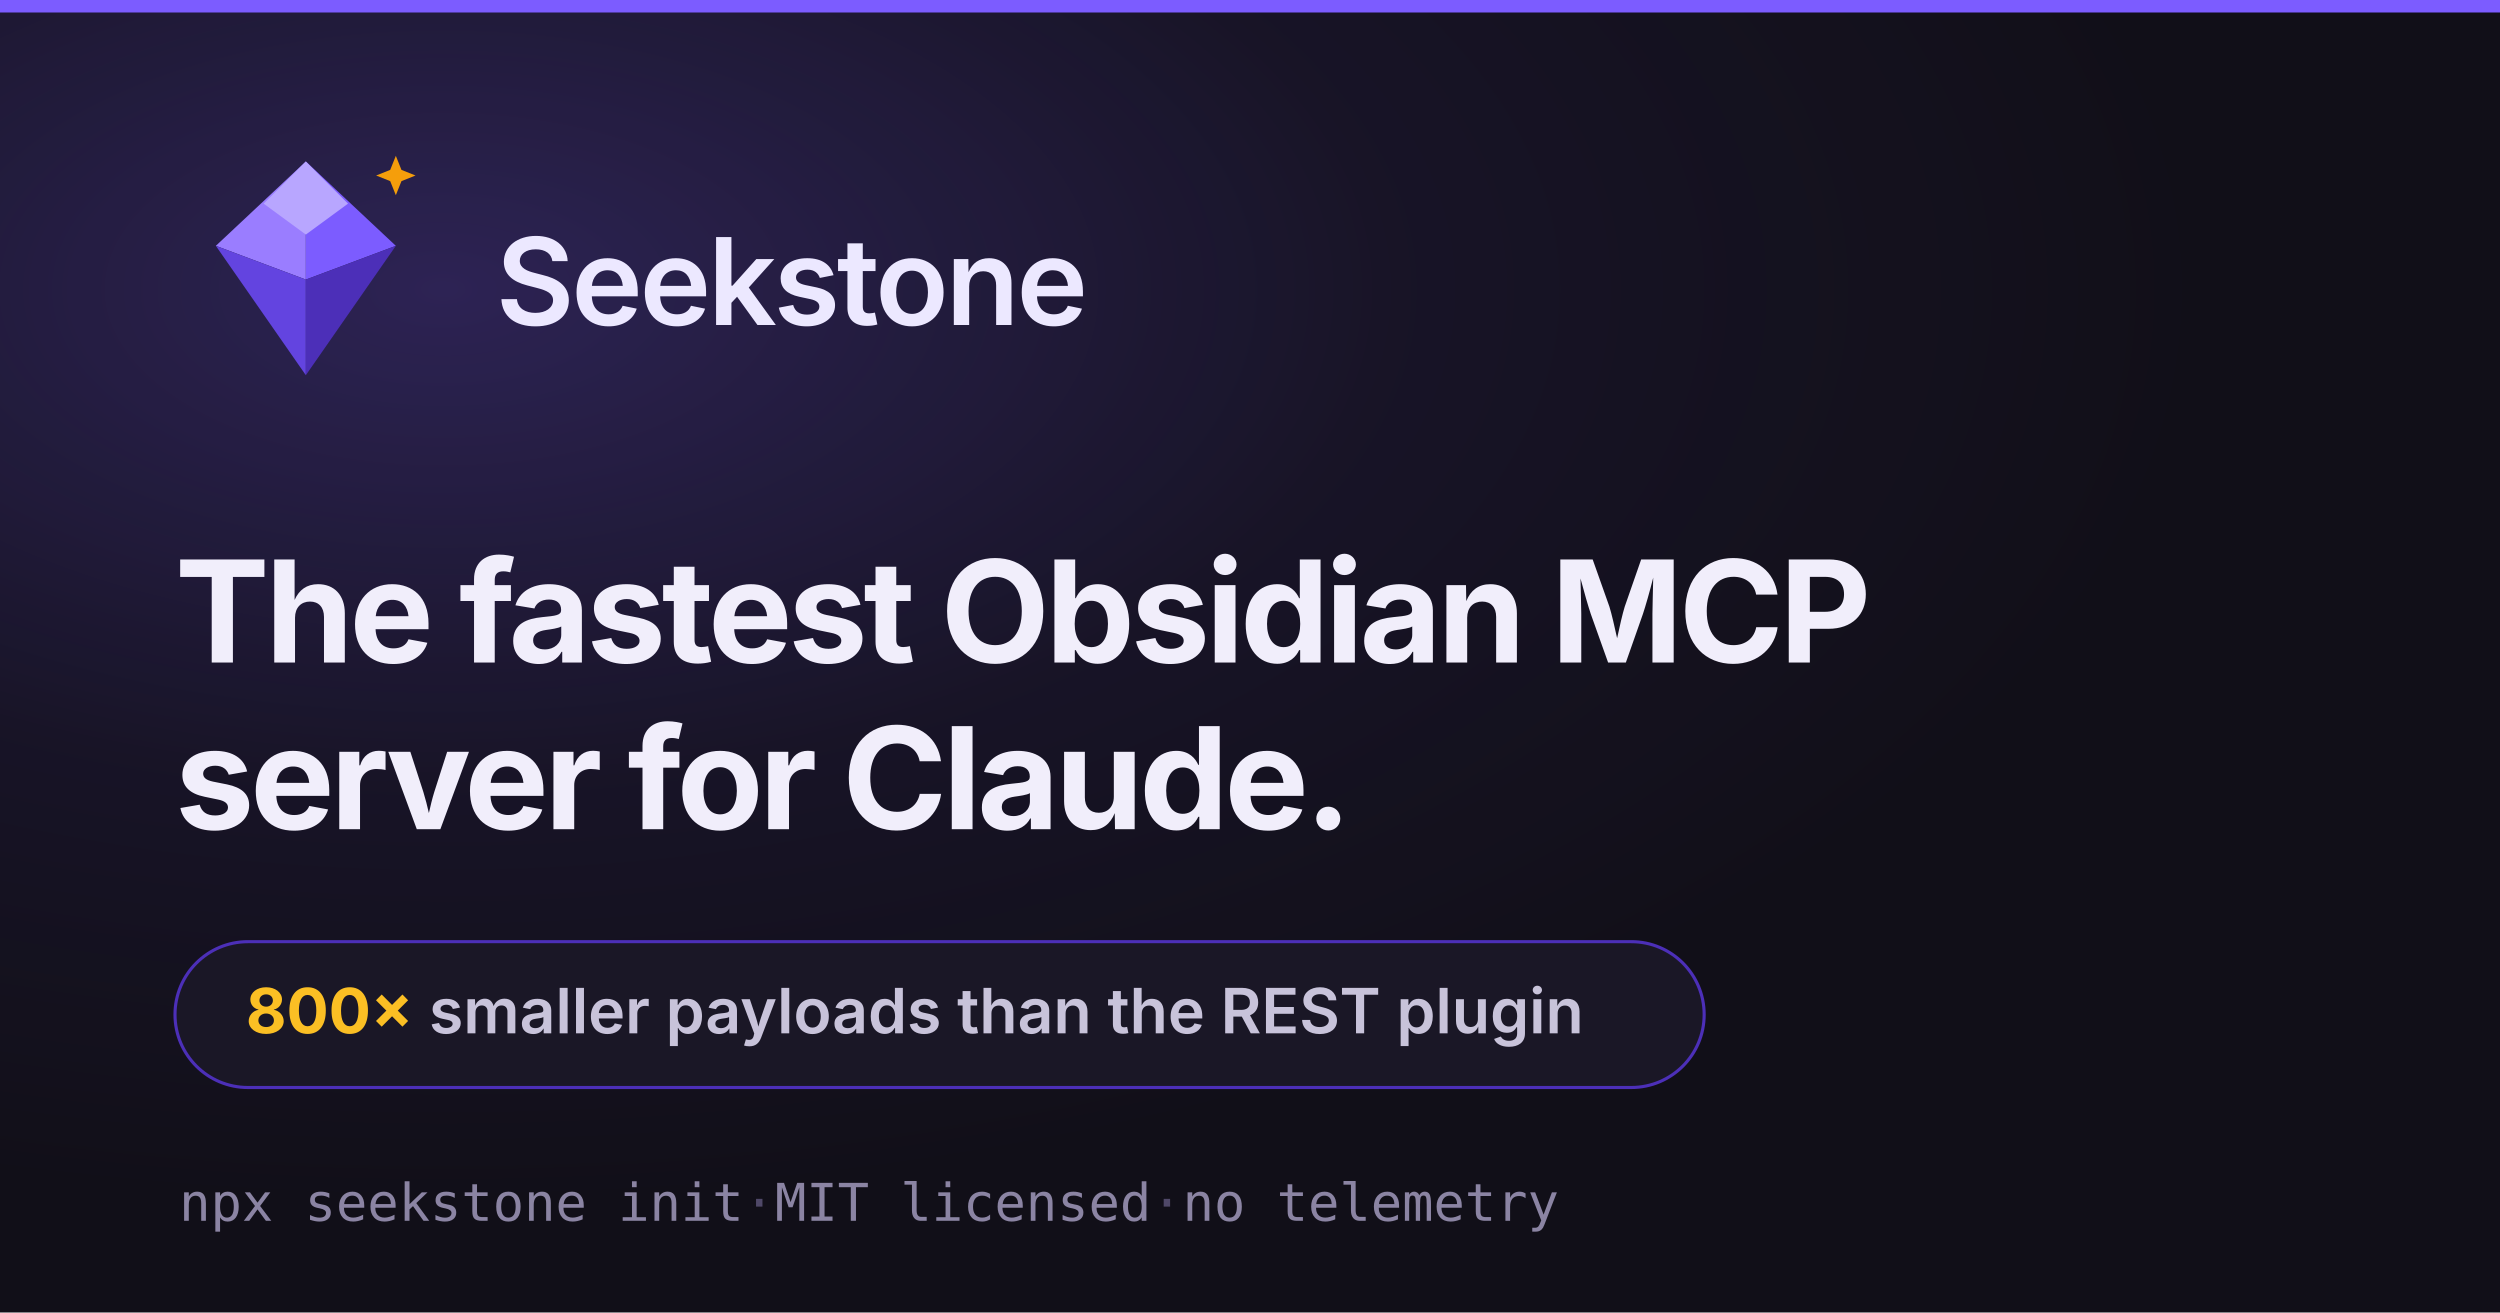
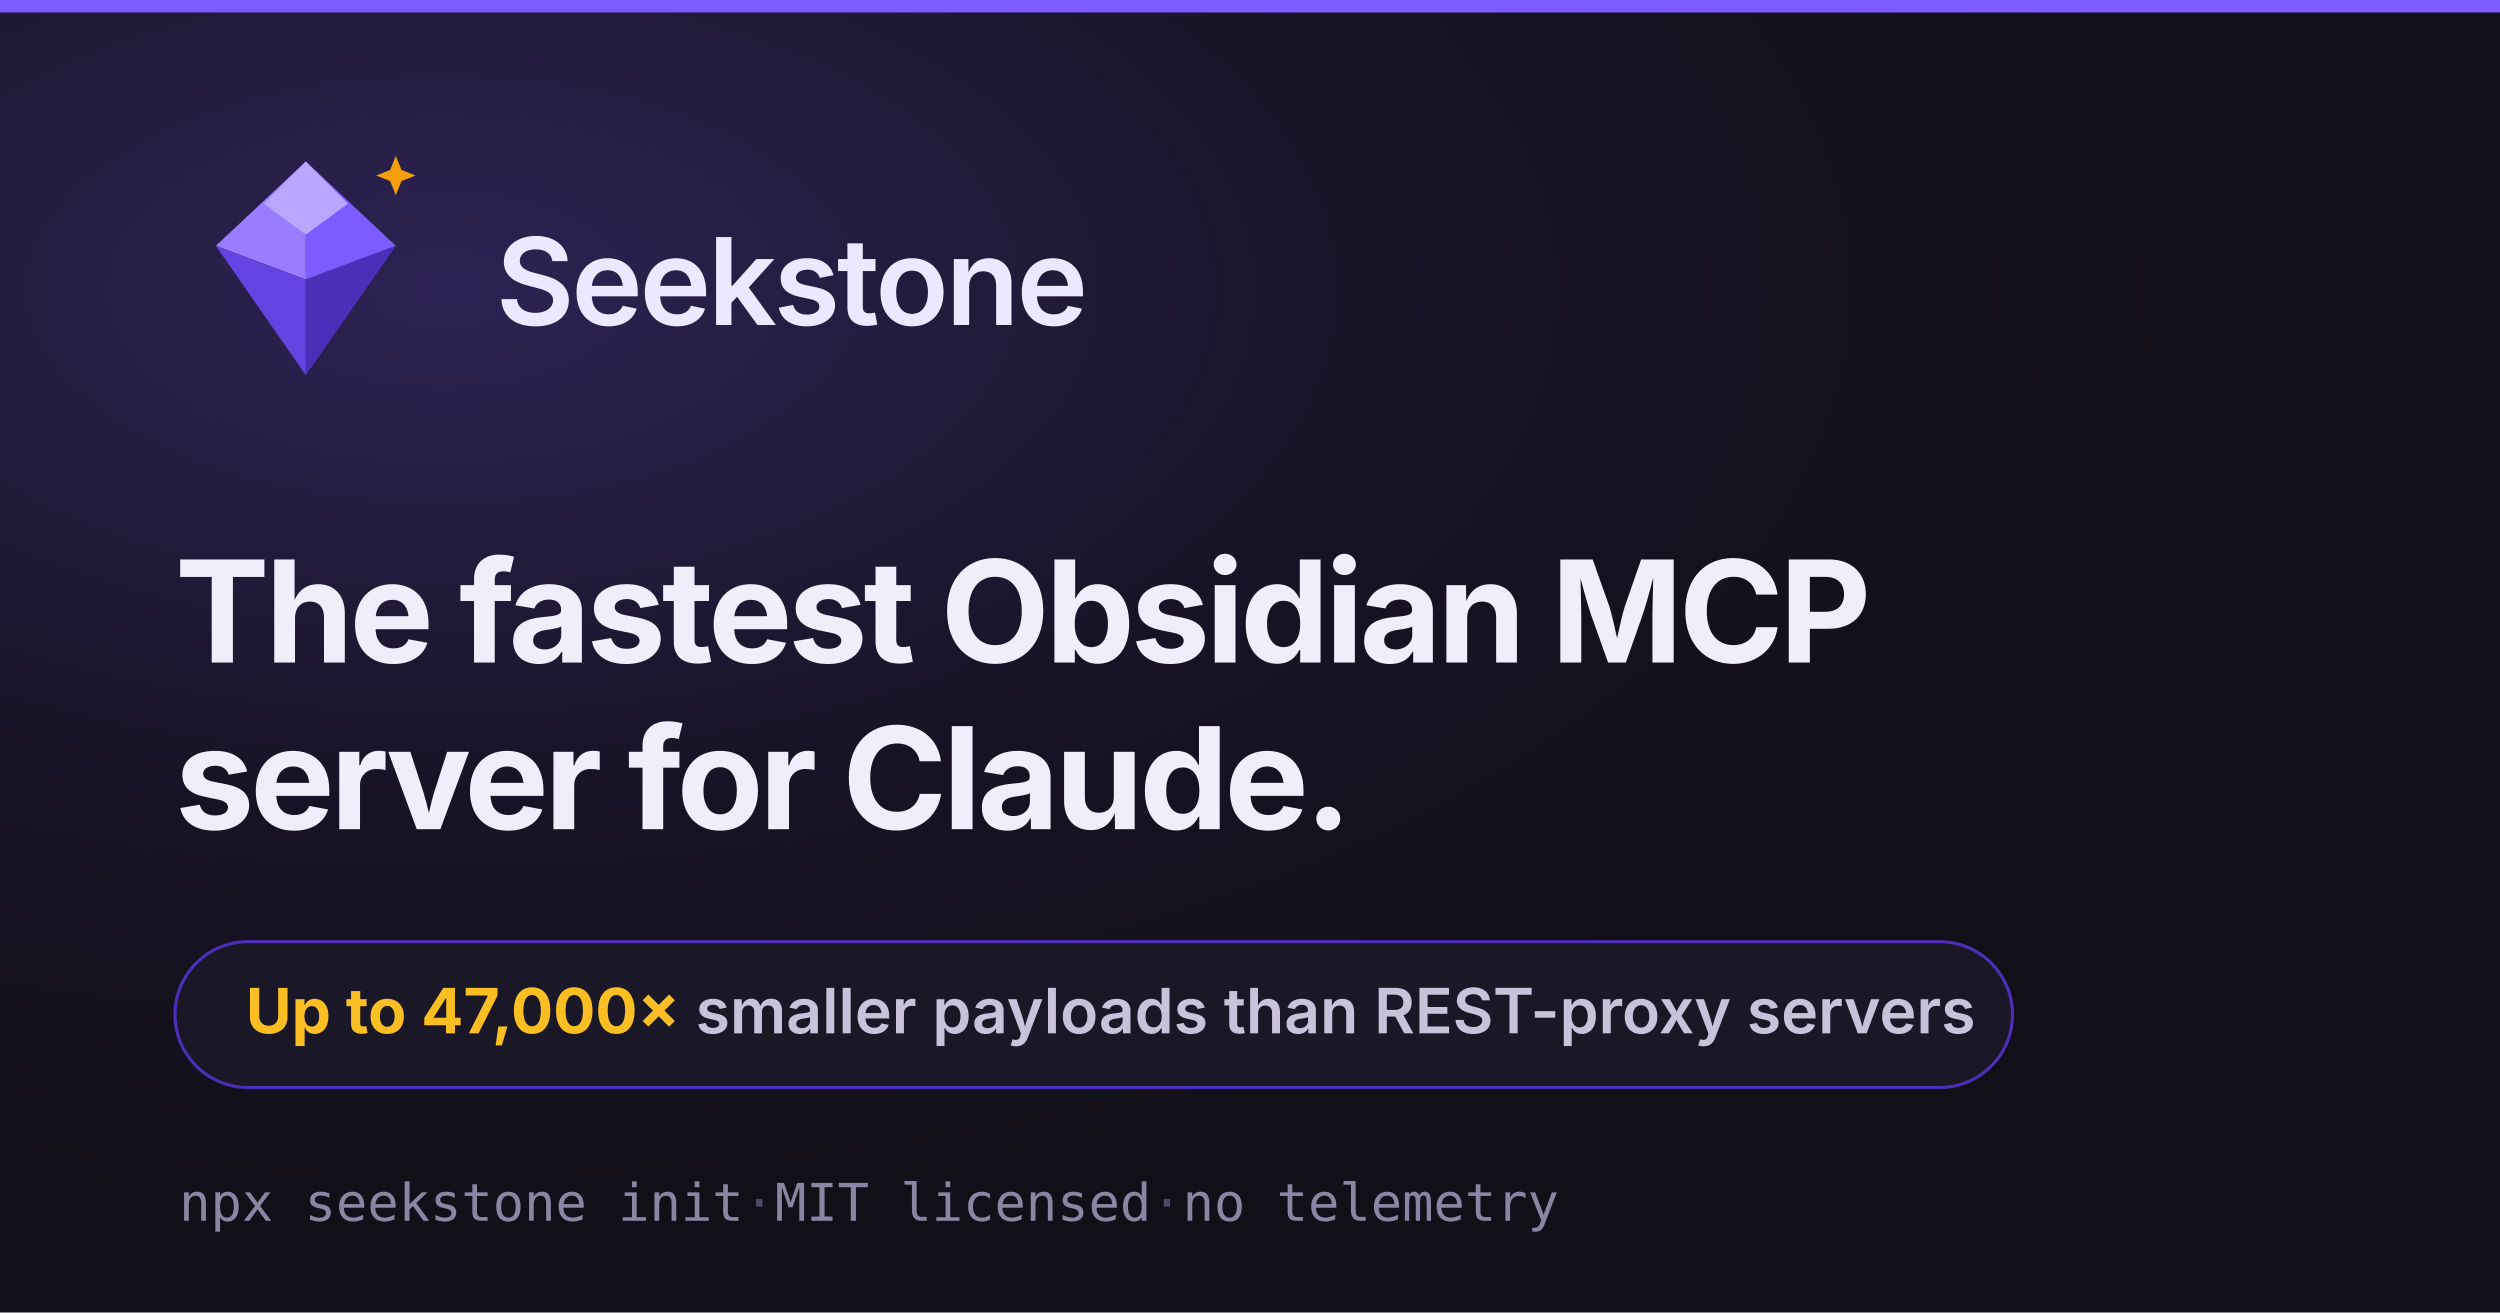
<svg xmlns="http://www.w3.org/2000/svg" width="1200" height="630" viewBox="0 0 1200 630" role="img" aria-label="Seekstone — the fastest Obsidian MCP server for Claude">
  <defs>
    <radialGradient id="glow" cx="18%" cy="22%" r="70%">
      <stop offset="0%" stop-color="#7c5cff" stop-opacity="0.26" />
      <stop offset="55%" stop-color="#7c5cff" stop-opacity="0.06" />
      <stop offset="100%" stop-color="#7c5cff" stop-opacity="0" />
    </radialGradient>
  </defs>
  <rect width="1200" height="630" fill="#110f18" />
  <rect width="1200" height="630" fill="url(#glow)" />
  <rect x="0" y="0" width="1200" height="6" fill="#7c5cff" />
  <g transform="translate(82,64) scale(1.35)">
    <polygon points="48,10 16,40 48,52" fill="#9a7dff" />
    <polygon points="48,10 80,40 48,52" fill="#7c5cff" />
    <polygon points="16,40 48,52 48,86" fill="#6344e0" />
    <polygon points="80,40 48,52 48,86" fill="#4c2fb8" />
    <polygon points="48,10 33,25 48,36 63,25" fill="#b8a6ff" />
    <path d="M80,8 l2,5 5,2 -5,2 -2,5 -2,-5 -5,-2 5,-2 z" fill="#f59e0b" />
  </g>
  <text x="238" y="156" font-family="Inter, 'Helvetica Neue', Arial, sans-serif" font-size="58" font-weight="600" letter-spacing="-1.5" fill="#ece8ff">Seekstone</text>
  <text x="84" y="318" font-family="Inter, 'Helvetica Neue', Arial, sans-serif" font-size="68" font-weight="700" letter-spacing="-2" fill="#f1eefb">The fastest Obsidian MCP</text>
  <text x="84" y="398" font-family="Inter, 'Helvetica Neue', Arial, sans-serif" font-size="68" font-weight="700" letter-spacing="-2" fill="#f1eefb">server for Claude.</text>
-   <rect x="84" y="452" width="734" height="70" rx="35" fill="#1a1726" stroke="#4c2fb8" stroke-width="1.5" />
+   <rect x="84" y="452" width="882" height="70" rx="35" fill="#1a1726" stroke="#4c2fb8" stroke-width="1.5" />
  <text x="118" y="496" font-family="Inter, 'Helvetica Neue', Arial, sans-serif" font-size="30" font-weight="600" fill="#c8c3da">
-     <tspan fill="#fbbf24" font-weight="700">800×</tspan> smaller payloads than the REST plugin</text>
+     <tspan fill="#fbbf24" font-weight="700">Up to 47,000×</tspan> smaller payloads than REST-proxy servers</text>
  <text x="86" y="586" font-family="'JetBrains Mono', ui-monospace, Menlo, monospace" font-size="25" fill="#8b84a3">npx seekstone init<tspan fill="#4f4868">  ·  </tspan>MIT licensed<tspan fill="#4f4868"> · </tspan>no telemetry</text>
</svg>
